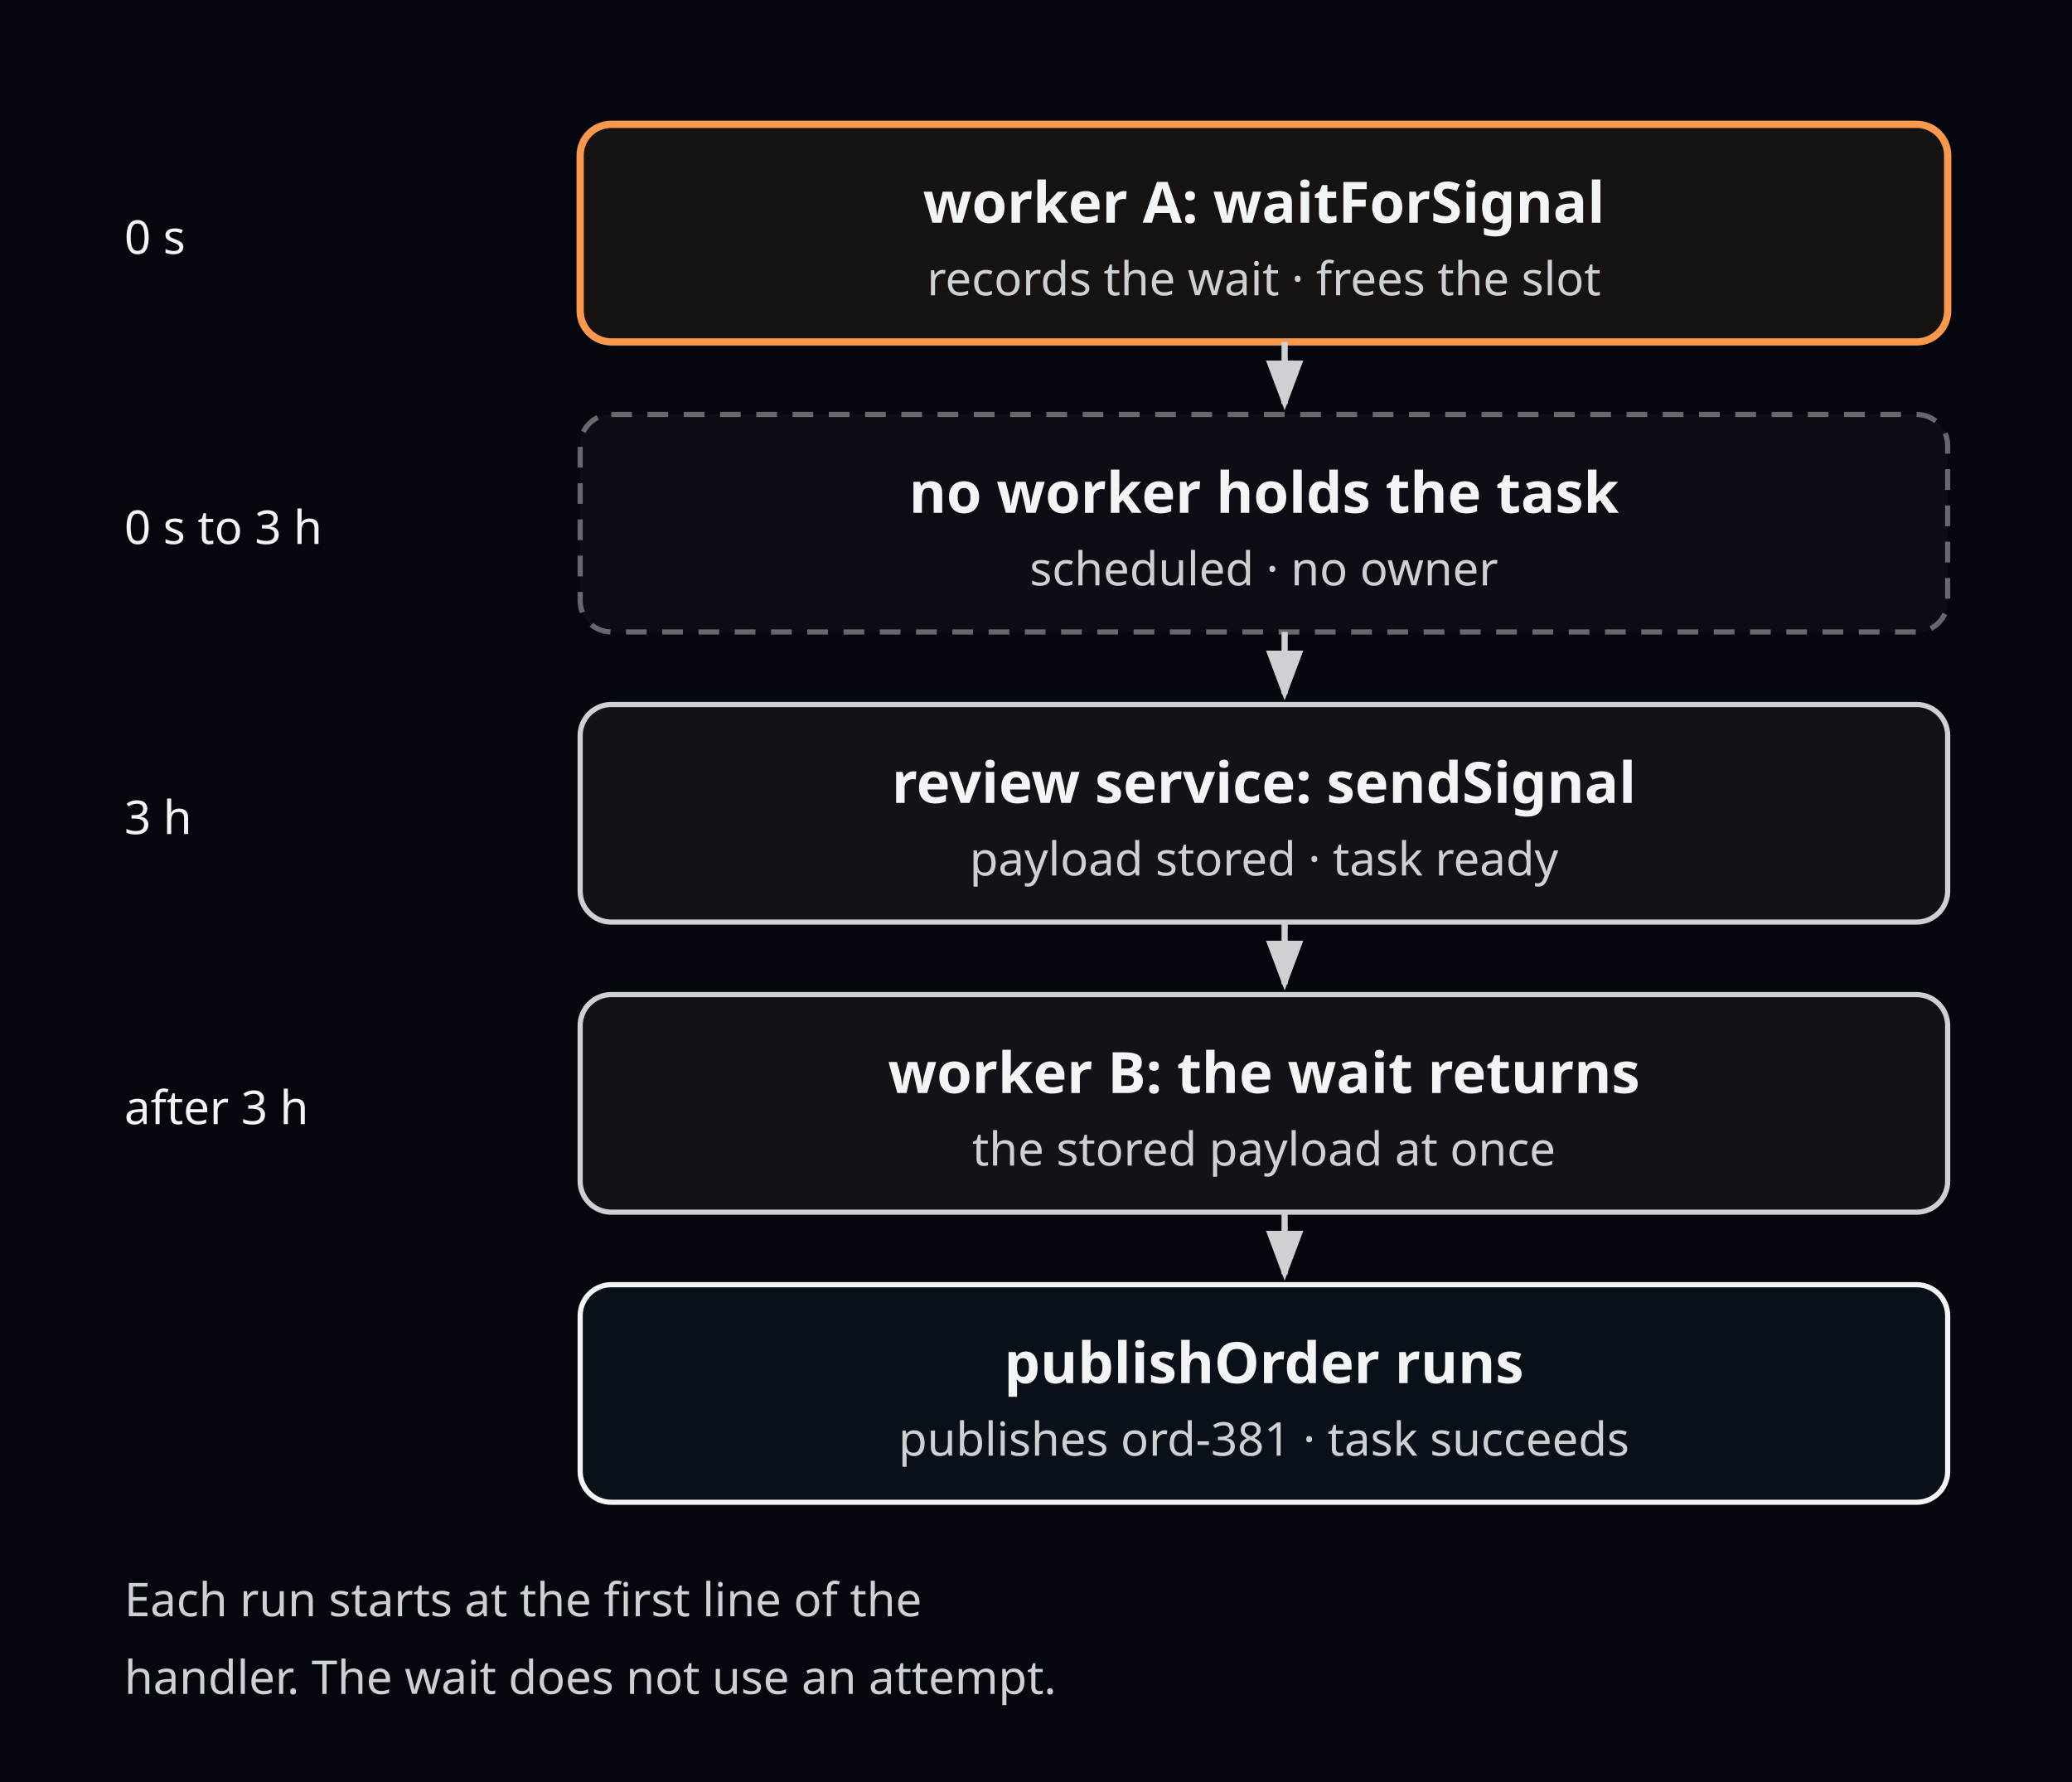
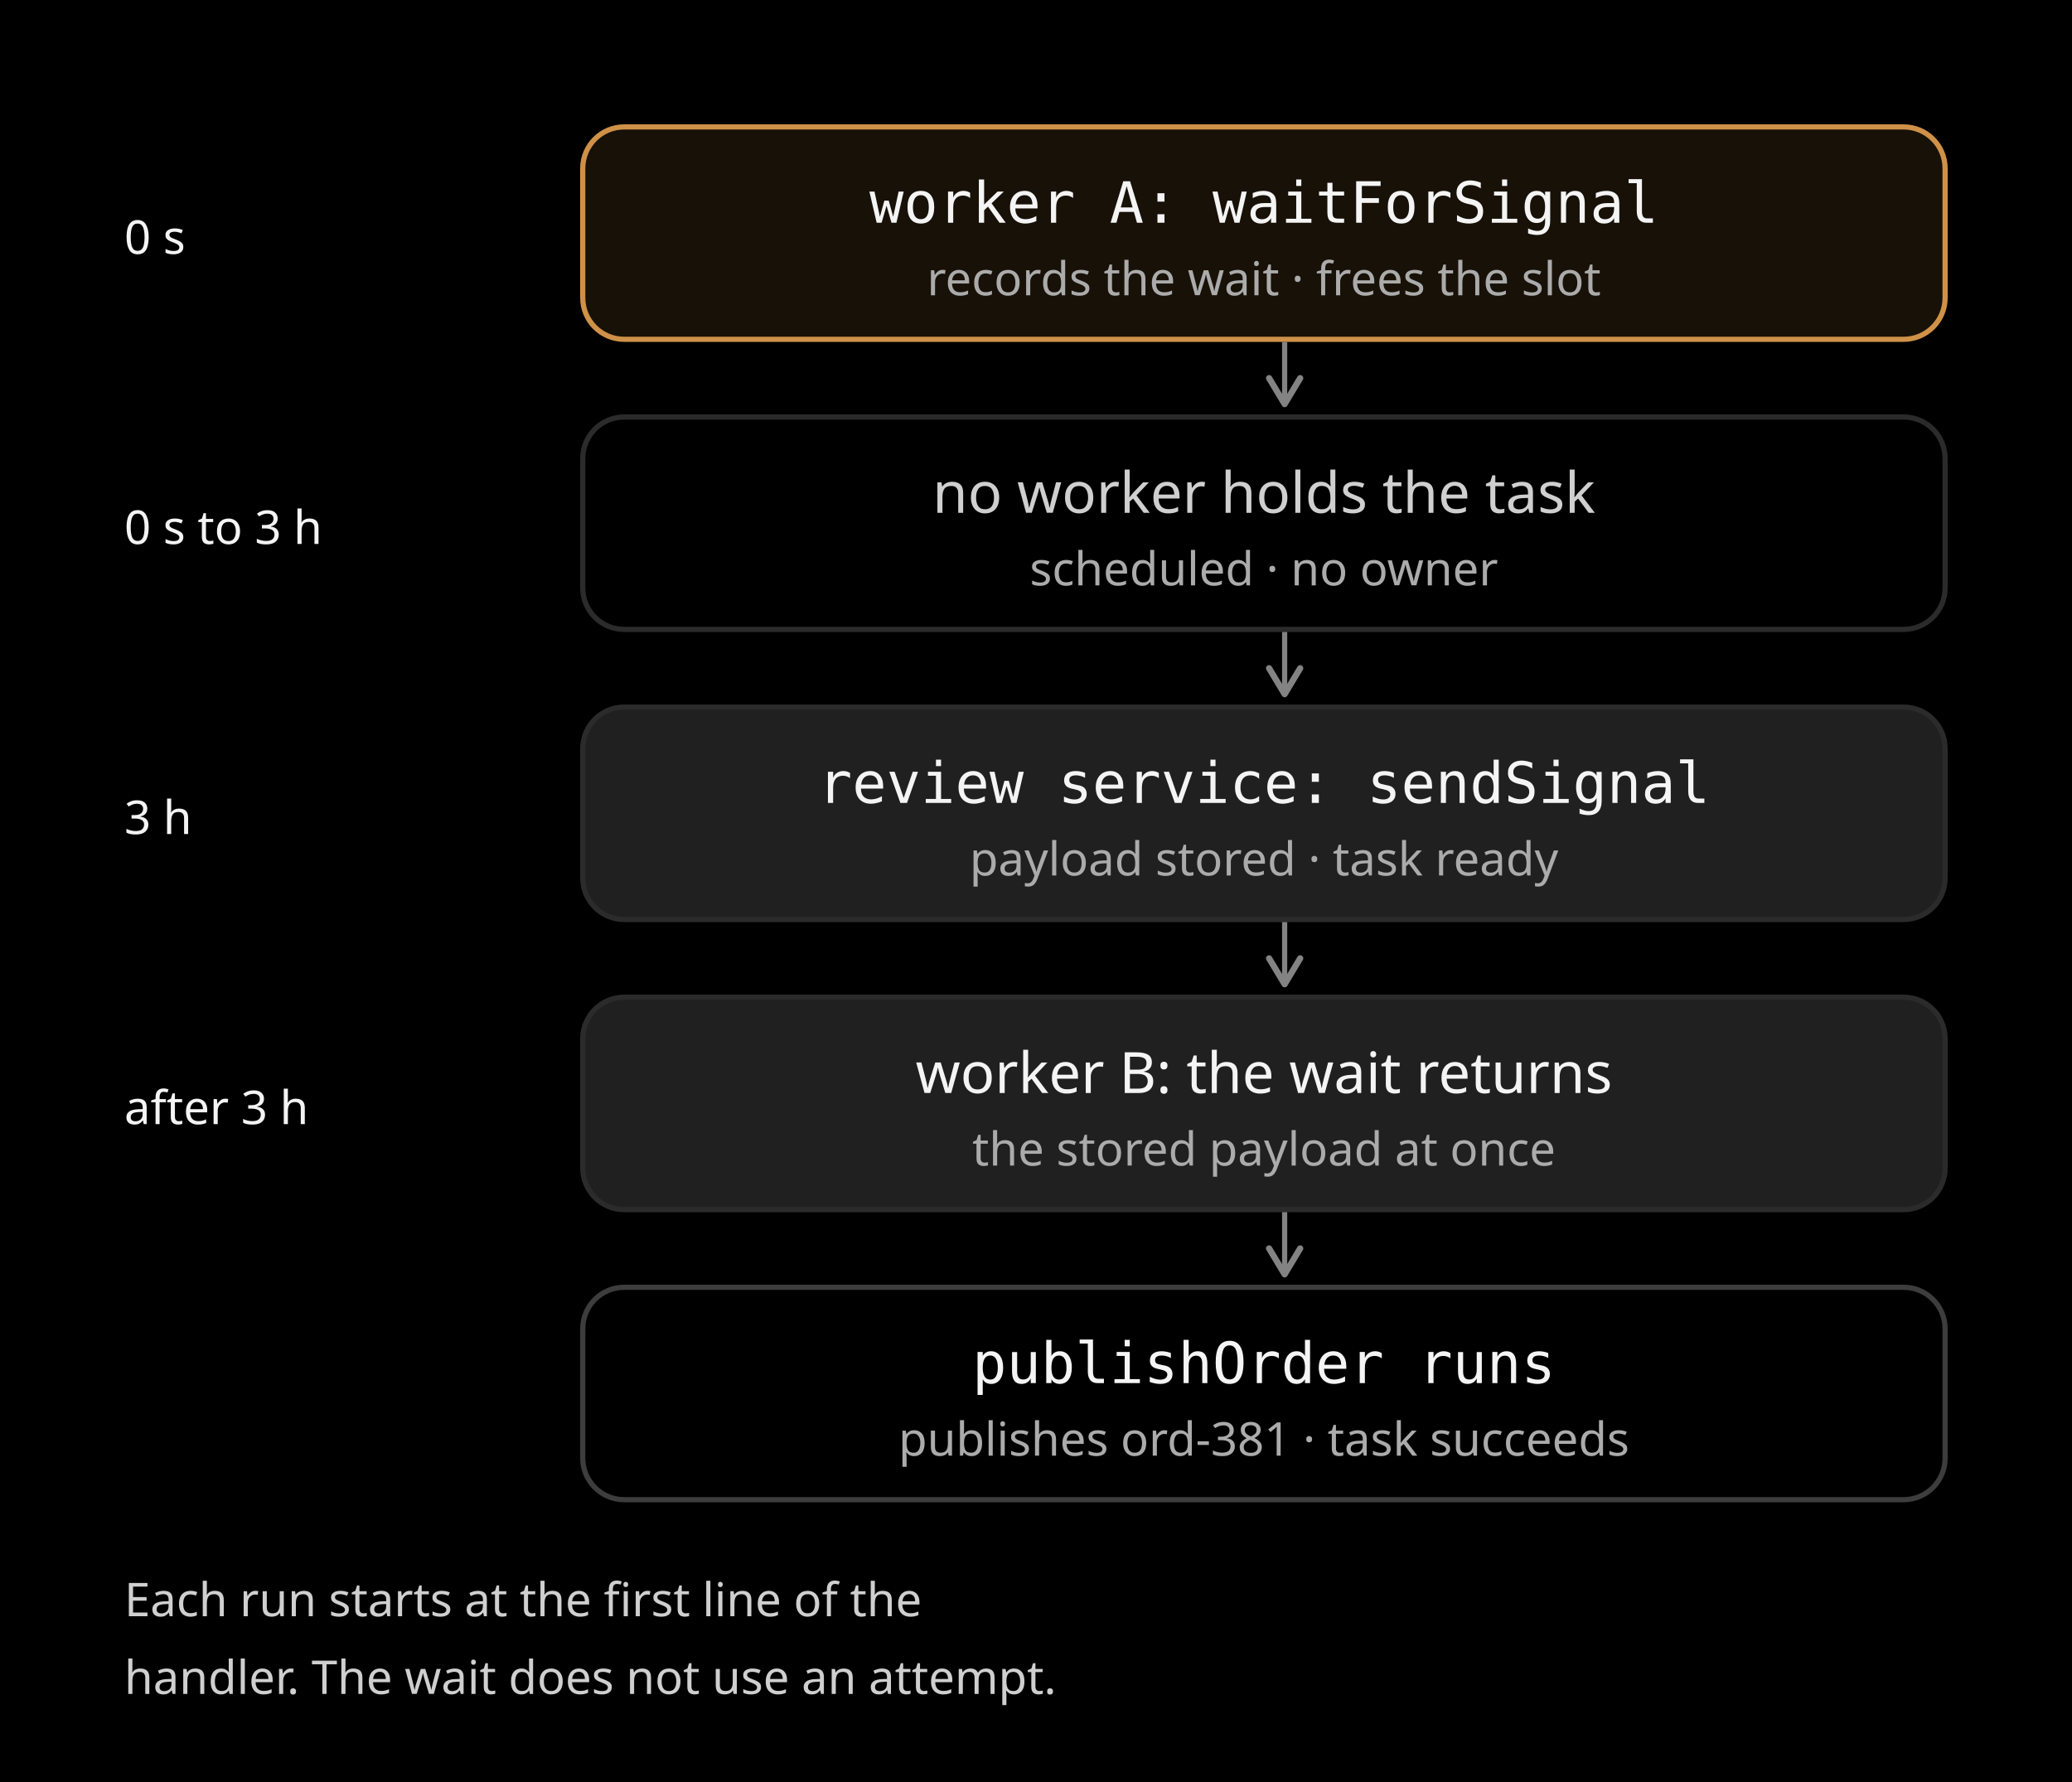
<svg xmlns="http://www.w3.org/2000/svg" viewBox="0 0 400 344" width="400" height="344" role="img" aria-labelledby="signals-wait-narrow-dark-title signals-wait-narrow-dark-desc">
  <defs>
-     <marker id="arrow-dark" markerWidth="8" markerHeight="6" refX="7" refY="3" orient="auto">
-       <polygon points="0 0, 8 3, 0 6" fill="#ced1d4" />
+     <marker id="arrow-dark" markerWidth="8" markerHeight="8" refX="6.5" refY="4" orient="auto" markerUnits="userSpaceOnUse">
+       <path d="M 1.5,1 L 6.5,4 L 1.5,7" fill="none" stroke="#838383" stroke-width="1.2" stroke-linecap="round" stroke-linejoin="round" />
    </marker>
  </defs>
-   <rect width="400" height="344" fill="#04080e" />
-   <text x="24" y="49" fill="#f2f4f5" font-size="9" font-family="Geist Mono">0 s</text>
-   <rect x="112" y="24" width="264" height="42" rx="6" fill="#04080e" />
-   <rect x="112" y="24" width="264" height="42" rx="6" fill="rgba(252,152,76,0.08)" stroke="#fc984c" stroke-width="1.4" />
-   <text x="244" y="43" fill="#f2f4f5" font-size="11" font-weight="600" font-family="Geist" text-anchor="middle">worker A: waitForSignal</text>
-   <text x="244" y="57" fill="#ced1d4" font-size="9" font-family="Geist Mono" text-anchor="middle">records the wait · frees the slot</text>
-   <path d="M 248,66 V 78" fill="none" stroke="#ced1d4" stroke-width="1.2" marker-end="url(#arrow-dark)" />
-   <text x="24" y="105" fill="#f2f4f5" font-size="9" font-family="Geist Mono">0 s to 3 h</text>
-   <rect x="112" y="80" width="264" height="42" rx="6" fill="#04080e" />
-   <rect x="112" y="80" width="264" height="42" rx="6" fill="rgba(242,244,245,0.03)" stroke="rgba(242,244,245,0.4)" stroke-width="1" stroke-dasharray="4,3" />
-   <text x="244" y="99" fill="#f2f4f5" font-size="11" font-weight="600" font-family="Geist" text-anchor="middle">no worker holds the task</text>
-   <text x="244" y="113" fill="#ced1d4" font-size="9" font-family="Geist Mono" text-anchor="middle">scheduled · no owner</text>
-   <path d="M 248,122 V 134" fill="none" stroke="#ced1d4" stroke-width="1.2" marker-end="url(#arrow-dark)" />
-   <text x="24" y="161" fill="#f2f4f5" font-size="9" font-family="Geist Mono">3 h</text>
-   <rect x="112" y="136" width="264" height="42" rx="6" fill="#04080e" />
-   <rect x="112" y="136" width="264" height="42" rx="6" fill="rgba(242,244,245,0.05)" stroke="#ced1d4" stroke-width="1" />
-   <text x="244" y="155" fill="#f2f4f5" font-size="11" font-weight="600" font-family="Geist" text-anchor="middle">review service: sendSignal</text>
-   <text x="244" y="169" fill="#ced1d4" font-size="9" font-family="Geist Mono" text-anchor="middle">payload stored · task ready</text>
-   <path d="M 248,178 V 190" fill="none" stroke="#ced1d4" stroke-width="1.2" marker-end="url(#arrow-dark)" />
-   <text x="24" y="217" fill="#f2f4f5" font-size="9" font-family="Geist Mono">after 3 h</text>
-   <rect x="112" y="192" width="264" height="42" rx="6" fill="#04080e" />
-   <rect x="112" y="192" width="264" height="42" rx="6" fill="rgba(242,244,245,0.05)" stroke="#ced1d4" stroke-width="1" />
-   <text x="244" y="211" fill="#f2f4f5" font-size="11" font-weight="600" font-family="Geist" text-anchor="middle">worker B: the wait returns</text>
-   <text x="244" y="225" fill="#ced1d4" font-size="9" font-family="Geist Mono" text-anchor="middle">the stored payload at once</text>
-   <path d="M 248,234 V 246" fill="none" stroke="#ced1d4" stroke-width="1.2" marker-end="url(#arrow-dark)" />
-   <rect x="112" y="248" width="264" height="42" rx="6" fill="#04080e" />
-   <rect x="112" y="248" width="264" height="42" rx="6" fill="#0a1017" stroke="#f2f4f5" stroke-width="1" />
-   <text x="244" y="267" fill="#f2f4f5" font-size="11" font-weight="600" font-family="Geist" text-anchor="middle">publishOrder runs</text>
-   <text x="244" y="281" fill="#ced1d4" font-size="9" font-family="Geist Mono" text-anchor="middle">publishes ord-381 · task succeeds</text>
-   <text x="24" y="312" fill="#ced1d4" font-size="9" font-family="Geist Mono" font-weight="400" text-anchor="start">Each run starts at the first line of the</text>
-   <text x="24" y="327" fill="#ced1d4" font-size="9" font-family="Geist Mono" font-weight="400" text-anchor="start">handler. The wait does not use an attempt.</text>
+   <rect width="400" height="344" fill="#000000" />
+   <text x="24" y="49" fill="#f4f4f4" font-size="9" font-family="Timeless Grotesk, Geist, sans-serif" text-anchor="start">0 s</text>
+   <rect x="112" y="24" width="264" height="42" rx="8" fill="#000000" />
+   <rect x="112.5" y="24.5" width="263" height="41" rx="8" fill="rgba(207,145,72,0.12)" stroke="#cf9148" stroke-width="1" />
+   <text x="244" y="43" fill="#f4f4f4" font-size="11" font-weight="500" font-family="Geist Mono, monospace" text-anchor="middle">worker A: waitForSignal</text>
+   <text x="244" y="57" fill="#ababab" font-size="9" font-family="Timeless Grotesk, Geist, sans-serif" text-anchor="middle">records the wait · frees the slot</text>
+   <path d="M 248,66 V 78" fill="none" stroke="#838383" stroke-width="1" marker-end="url(#arrow-dark)" />
+   <text x="24" y="105" fill="#f4f4f4" font-size="9" font-family="Timeless Grotesk, Geist, sans-serif" text-anchor="start">0 s to 3 h</text>
+   <rect x="112" y="80" width="264" height="42" rx="8" fill="#000000" />
+   <rect x="112.5" y="80.5" width="263" height="41" rx="8" fill="#000000" stroke="#2b2b2b" stroke-width="1" />
+   <text x="244" y="99" fill="#cfcfcf" font-size="11" font-weight="500" font-family="Timeless Grotesk, Geist, sans-serif" text-anchor="middle">no worker holds the task</text>
+   <text x="244" y="113" fill="#ababab" font-size="9" font-family="Timeless Grotesk, Geist, sans-serif" text-anchor="middle">scheduled · no owner</text>
+   <path d="M 248,122 V 134" fill="none" stroke="#838383" stroke-width="1" marker-end="url(#arrow-dark)" />
+   <text x="24" y="161" fill="#f4f4f4" font-size="9" font-family="Timeless Grotesk, Geist, sans-serif" text-anchor="start">3 h</text>
+   <rect x="112" y="136" width="264" height="42" rx="8" fill="#000000" />
+   <rect x="112.5" y="136.5" width="263" height="41" rx="8" fill="#202020" stroke="#2b2b2b" stroke-width="1" />
+   <text x="244" y="155" fill="#f4f4f4" font-size="11" font-weight="500" font-family="Geist Mono, monospace" text-anchor="middle">review service: sendSignal</text>
+   <text x="244" y="169" fill="#ababab" font-size="9" font-family="Timeless Grotesk, Geist, sans-serif" text-anchor="middle">payload stored · task ready</text>
+   <path d="M 248,178 V 190" fill="none" stroke="#838383" stroke-width="1" marker-end="url(#arrow-dark)" />
+   <text x="24" y="217" fill="#f4f4f4" font-size="9" font-family="Timeless Grotesk, Geist, sans-serif" text-anchor="start">after 3 h</text>
+   <rect x="112" y="192" width="264" height="42" rx="8" fill="#000000" />
+   <rect x="112.5" y="192.5" width="263" height="41" rx="8" fill="#202020" stroke="#2b2b2b" stroke-width="1" />
+   <text x="244" y="211" fill="#f4f4f4" font-size="11" font-weight="500" font-family="Timeless Grotesk, Geist, sans-serif" text-anchor="middle">worker B: the wait returns</text>
+   <text x="244" y="225" fill="#ababab" font-size="9" font-family="Timeless Grotesk, Geist, sans-serif" text-anchor="middle">the stored payload at once</text>
+   <path d="M 248,234 V 246" fill="none" stroke="#838383" stroke-width="1" marker-end="url(#arrow-dark)" />
+   <rect x="112" y="248" width="264" height="42" rx="8" fill="#000000" />
+   <rect x="112.5" y="248.5" width="263" height="41" rx="8" fill="#000000" stroke="#3d3d3d" stroke-width="1" />
+   <text x="244" y="267" fill="#f4f4f4" font-size="11" font-weight="500" font-family="Geist Mono, monospace" text-anchor="middle">publishOrder runs</text>
+   <text x="244" y="281" fill="#ababab" font-size="9" font-family="Timeless Grotesk, Geist, sans-serif" text-anchor="middle">publishes ord-381 · task succeeds</text>
+   <text x="24" y="312" fill="#cfcfcf" font-size="9" font-family="Timeless Grotesk, Geist, sans-serif" font-weight="400" text-anchor="start">Each run starts at the first line of the</text>
+   <text x="24" y="327" fill="#cfcfcf" font-size="9" font-family="Timeless Grotesk, Geist, sans-serif" font-weight="400" text-anchor="start">handler. The wait does not use an attempt.</text>
</svg>
